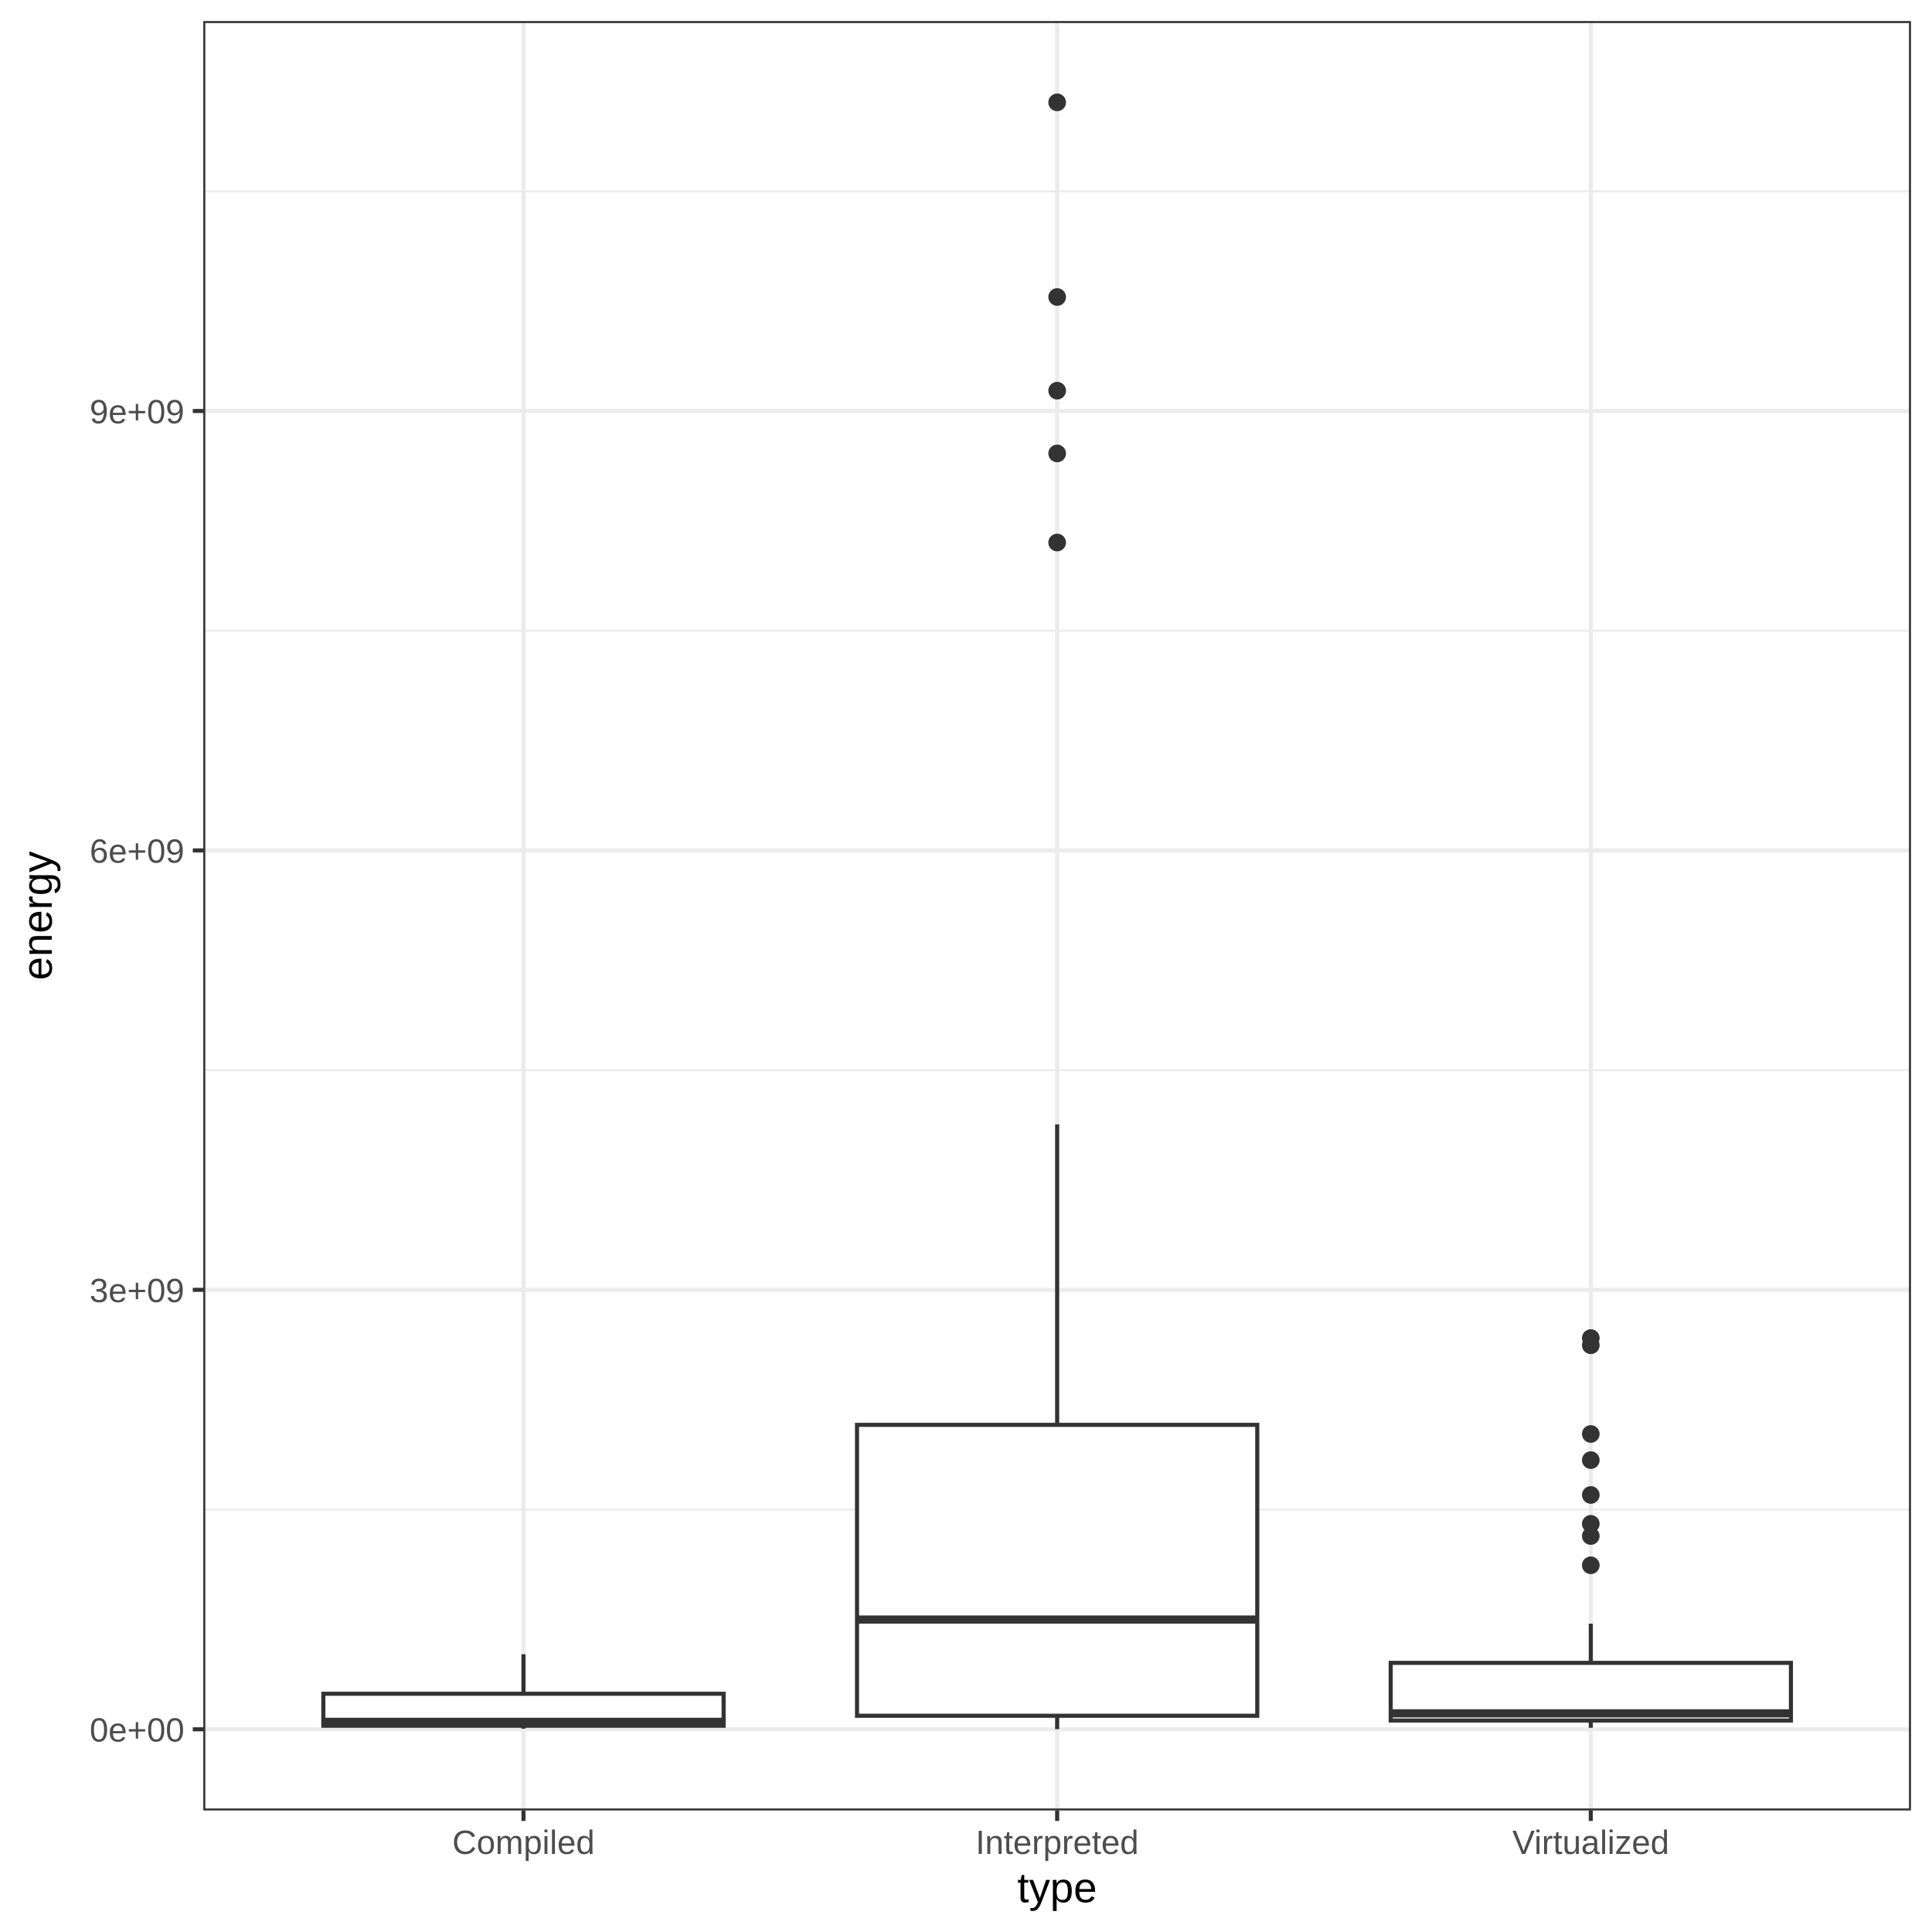
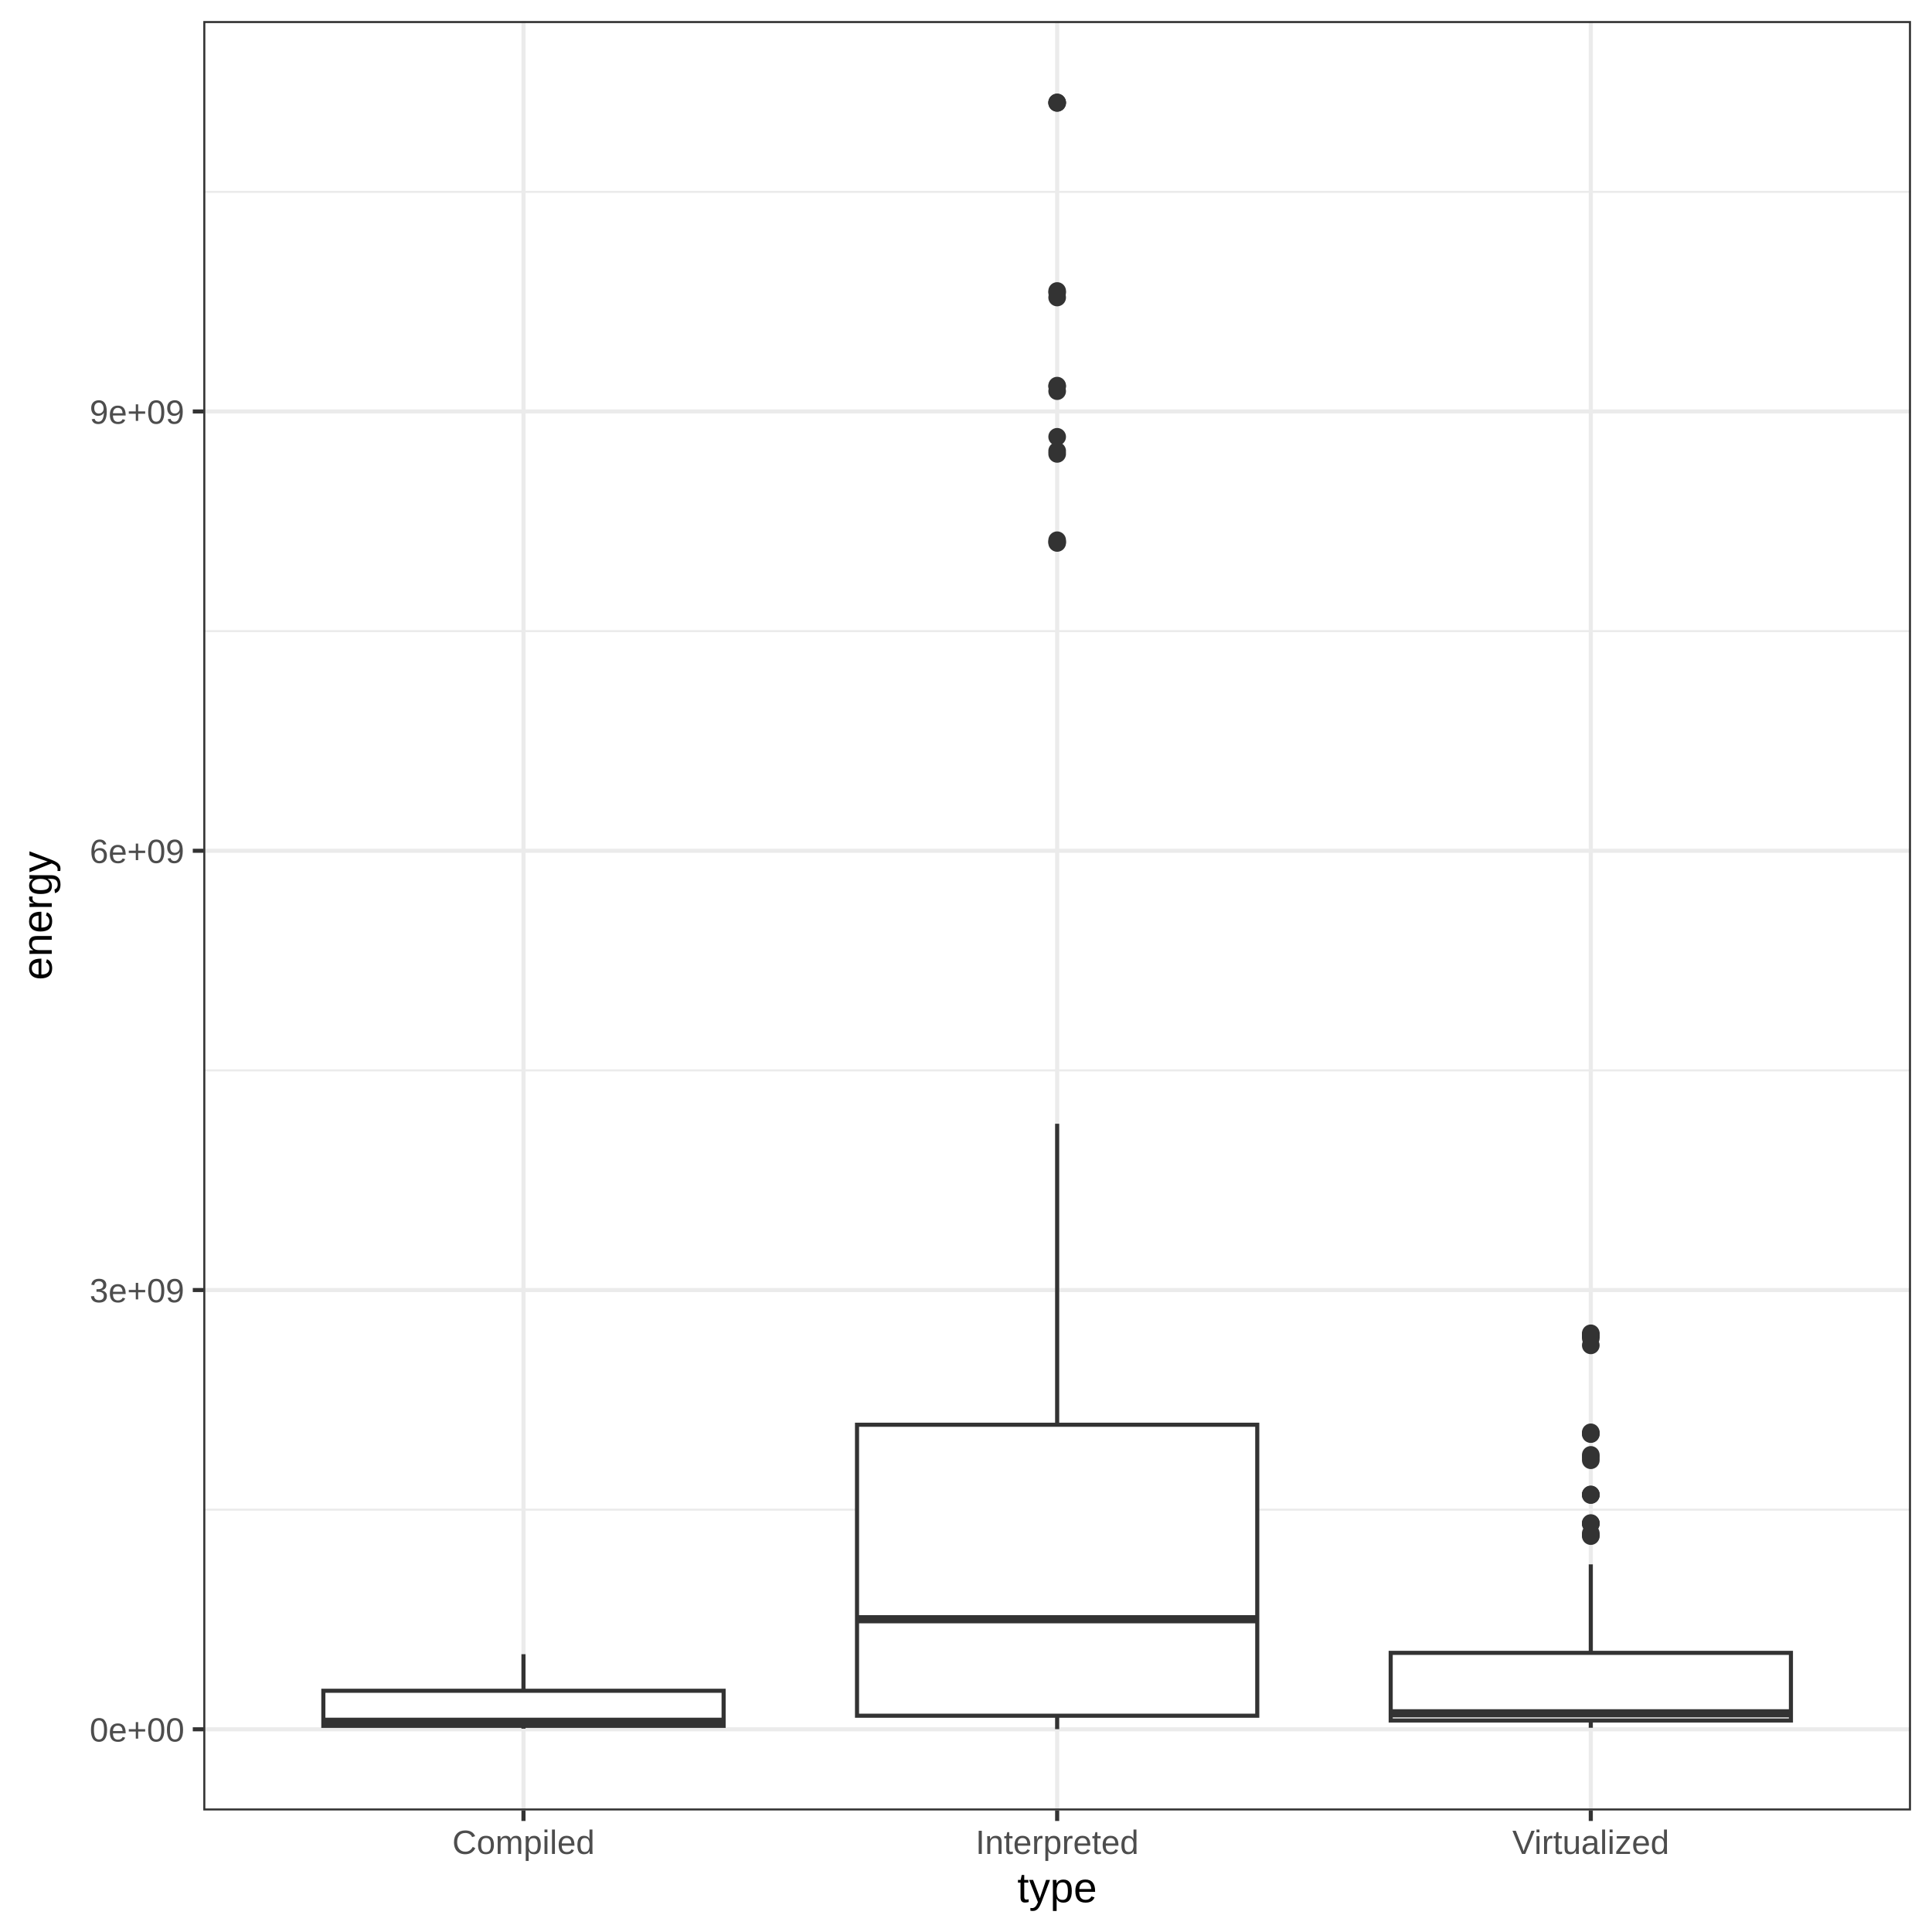
<svg xmlns="http://www.w3.org/2000/svg" class="svglite" width="504.00pt" height="504.00pt" viewBox="0 0 504.00 504.00">
  <defs>
    <style type="text/css">
    .svglite line, .svglite polyline, .svglite polygon, .svglite path, .svglite rect, .svglite circle {
      fill: none;
      stroke: #000000;
      stroke-linecap: round;
      stroke-linejoin: round;
      stroke-miterlimit: 10.00;
    }
    .svglite text {
      white-space: pre;
    }
  </style>
  </defs>
  <rect width="100%" height="100%" style="stroke: none; fill: #FFFFFF;" />
  <defs>
    <clipPath id="cpMC4wMHw1MDQuMDB8MC4wMHw1MDQuMDA=">
      <rect x="0.00" y="0.00" width="504.00" height="504.00" />
    </clipPath>
  </defs>
  <g clip-path="url(#cpMC4wMHw1MDQuMDB8MC4wMHw1MDQuMDA=)">
    <rect x="0.00" y="0.00" width="504.00" height="504.00" style="stroke-width: 1.07; stroke: #FFFFFF; fill: #FFFFFF;" />
  </g>
  <defs>
    <clipPath id="cpNTMuMDN8NDk4LjUyfDUuNDh8NDcyLjI5">
      <rect x="53.03" y="5.48" width="445.49" height="466.82" />
    </clipPath>
  </defs>
  <g clip-path="url(#cpNTMuMDN8NDk4LjUyfDUuNDh8NDcyLjI5)">
    <rect x="53.03" y="5.48" width="445.49" height="466.82" style="stroke-width: 1.07; stroke: none; fill: #FFFFFF;" />
-     <polyline points="53.03,393.80 498.52,393.80 " style="stroke-width: 0.53; stroke: #EBEBEB; stroke-linecap: butt;" />
-     <polyline points="53.03,279.17 498.52,279.17 " style="stroke-width: 0.53; stroke: #EBEBEB; stroke-linecap: butt;" />
-     <polyline points="53.03,164.54 498.52,164.54 " style="stroke-width: 0.53; stroke: #EBEBEB; stroke-linecap: butt;" />
-     <polyline points="53.03,49.91 498.52,49.91 " style="stroke-width: 0.53; stroke: #EBEBEB; stroke-linecap: butt;" />
+     <polyline points="53.03,393.82 498.52,393.82 " style="stroke-width: 0.53; stroke: #EBEBEB; stroke-linecap: butt;" />
+     <polyline points="53.03,279.23 498.52,279.23 " style="stroke-width: 0.53; stroke: #EBEBEB; stroke-linecap: butt;" />
+     <polyline points="53.03,164.64 498.52,164.64 " style="stroke-width: 0.53; stroke: #EBEBEB; stroke-linecap: butt;" />
+     <polyline points="53.03,50.05 498.52,50.05 " style="stroke-width: 0.53; stroke: #EBEBEB; stroke-linecap: butt;" />
    <polyline points="53.03,451.12 498.52,451.12 " style="stroke-width: 1.07; stroke: #EBEBEB; stroke-linecap: butt;" />
-     <polyline points="53.03,336.48 498.52,336.48 " style="stroke-width: 1.07; stroke: #EBEBEB; stroke-linecap: butt;" />
-     <polyline points="53.03,221.85 498.52,221.85 " style="stroke-width: 1.07; stroke: #EBEBEB; stroke-linecap: butt;" />
-     <polyline points="53.03,107.22 498.52,107.22 " style="stroke-width: 1.07; stroke: #EBEBEB; stroke-linecap: butt;" />
+     <polyline points="53.03,336.53 498.52,336.53 " style="stroke-width: 1.07; stroke: #EBEBEB; stroke-linecap: butt;" />
+     <polyline points="53.03,221.94 498.52,221.94 " style="stroke-width: 1.07; stroke: #EBEBEB; stroke-linecap: butt;" />
+     <polyline points="53.03,107.34 498.52,107.34 " style="stroke-width: 1.07; stroke: #EBEBEB; stroke-linecap: butt;" />
    <polyline points="136.56,472.29 136.56,5.48 " style="stroke-width: 1.07; stroke: #EBEBEB; stroke-linecap: butt;" />
    <polyline points="275.78,472.29 275.78,5.48 " style="stroke-width: 1.07; stroke: #EBEBEB; stroke-linecap: butt;" />
    <polyline points="414.99,472.29 414.99,5.48 " style="stroke-width: 1.07; stroke: #EBEBEB; stroke-linecap: butt;" />
-     <line x1="136.56" y1="441.85" x2="136.56" y2="431.55" style="stroke-width: 1.07; stroke: #333333; stroke-linecap: butt;" />
-     <line x1="136.56" y1="450.19" x2="136.56" y2="450.96" style="stroke-width: 1.07; stroke: #333333; stroke-linecap: butt;" />
-     <polygon points="84.35,441.85 84.35,450.19 188.77,450.19 188.77,441.85 84.35,441.85 " style="stroke-width: 1.07; stroke: #333333; stroke-linecap: butt; stroke-linejoin: miter; fill: #FFFFFF;" />
-     <line x1="84.35" y1="449.17" x2="188.77" y2="449.17" style="stroke-width: 2.13; stroke: #333333; stroke-linecap: butt; stroke-linejoin: miter;" />
+     <line x1="136.56" y1="441.07" x2="136.56" y2="431.53" style="stroke-width: 1.07; stroke: #333333; stroke-linecap: butt;" />
+     <line x1="136.56" y1="450.22" x2="136.56" y2="450.96" style="stroke-width: 1.07; stroke: #333333; stroke-linecap: butt;" />
+     <polygon points="84.35,441.07 84.35,450.22 188.77,450.22 188.77,441.07 84.35,441.07 " style="stroke-width: 1.07; stroke: #333333; stroke-linecap: butt; stroke-linejoin: miter; fill: #FFFFFF;" />
+     <line x1="84.35" y1="449.16" x2="188.77" y2="449.16" style="stroke-width: 2.13; stroke: #333333; stroke-linecap: butt; stroke-linejoin: miter;" />
+     <circle cx="275.78" cy="26.85" r="1.95" style="stroke-width: 0.71; stroke: #333333; fill: #333333;" />
+     <circle cx="275.78" cy="26.81" r="1.95" style="stroke-width: 0.71; stroke: #333333; fill: #333333;" />
    <circle cx="275.78" cy="26.70" r="1.95" style="stroke-width: 0.71; stroke: #333333; fill: #333333;" />
-     <circle cx="275.78" cy="77.48" r="1.95" style="stroke-width: 0.71; stroke: #333333; fill: #333333;" />
-     <circle cx="275.78" cy="141.53" r="1.95" style="stroke-width: 0.71; stroke: #333333; fill: #333333;" />
-     <circle cx="275.78" cy="118.29" r="1.95" style="stroke-width: 0.71; stroke: #333333; fill: #333333;" />
-     <circle cx="275.78" cy="101.92" r="1.95" style="stroke-width: 0.71; stroke: #333333; fill: #333333;" />
-     <line x1="275.78" y1="371.70" x2="275.78" y2="293.31" style="stroke-width: 1.07; stroke: #333333; stroke-linecap: butt;" />
-     <line x1="275.78" y1="447.59" x2="275.78" y2="451.08" style="stroke-width: 1.07; stroke: #333333; stroke-linecap: butt;" />
-     <polygon points="223.57,371.70 223.57,447.59 327.98,447.59 327.98,371.70 223.57,371.70 " style="stroke-width: 1.07; stroke: #333333; stroke-linecap: butt; stroke-linejoin: miter; fill: #FFFFFF;" />
-     <line x1="223.57" y1="422.49" x2="327.98" y2="422.49" style="stroke-width: 2.13; stroke: #333333; stroke-linecap: butt; stroke-linejoin: miter;" />
-     <circle cx="414.99" cy="349.06" r="1.95" style="stroke-width: 0.71; stroke: #333333; fill: #333333;" />
-     <circle cx="414.99" cy="389.99" r="1.95" style="stroke-width: 0.71; stroke: #333333; fill: #333333;" />
-     <circle cx="414.99" cy="380.90" r="1.95" style="stroke-width: 0.71; stroke: #333333; fill: #333333;" />
-     <circle cx="414.99" cy="350.93" r="1.95" style="stroke-width: 0.71; stroke: #333333; fill: #333333;" />
-     <circle cx="414.99" cy="400.70" r="1.95" style="stroke-width: 0.71; stroke: #333333; fill: #333333;" />
-     <circle cx="414.99" cy="374.08" r="1.95" style="stroke-width: 0.71; stroke: #333333; fill: #333333;" />
-     <circle cx="414.99" cy="408.33" r="1.95" style="stroke-width: 0.71; stroke: #333333; fill: #333333;" />
-     <circle cx="414.99" cy="397.52" r="1.95" style="stroke-width: 0.71; stroke: #333333; fill: #333333;" />
-     <line x1="414.99" y1="433.79" x2="414.99" y2="423.56" style="stroke-width: 1.07; stroke: #333333; stroke-linecap: butt;" />
-     <line x1="414.99" y1="448.83" x2="414.99" y2="450.73" style="stroke-width: 1.07; stroke: #333333; stroke-linecap: butt;" />
-     <polygon points="362.79,433.79 362.79,448.83 467.20,448.83 467.20,433.79 362.79,433.79 " style="stroke-width: 1.07; stroke: #333333; stroke-linecap: butt; stroke-linejoin: miter; fill: #FFFFFF;" />
-     <line x1="362.79" y1="446.96" x2="467.20" y2="446.96" style="stroke-width: 2.13; stroke: #333333; stroke-linecap: butt; stroke-linejoin: miter;" />
+     <circle cx="275.78" cy="141.64" r="1.95" style="stroke-width: 0.71; stroke: #333333; fill: #333333;" />
+     <circle cx="275.78" cy="141.39" r="1.95" style="stroke-width: 0.71; stroke: #333333; fill: #333333;" />
+     <circle cx="275.78" cy="140.93" r="1.95" style="stroke-width: 0.71; stroke: #333333; fill: #333333;" />
+     <circle cx="275.78" cy="77.61" r="1.95" style="stroke-width: 0.71; stroke: #333333; fill: #333333;" />
+     <circle cx="275.78" cy="76.36" r="1.95" style="stroke-width: 0.71; stroke: #333333; fill: #333333;" />
+     <circle cx="275.78" cy="75.91" r="1.95" style="stroke-width: 0.71; stroke: #333333; fill: #333333;" />
+     <circle cx="275.78" cy="102.04" r="1.95" style="stroke-width: 0.71; stroke: #333333; fill: #333333;" />
+     <circle cx="275.78" cy="100.82" r="1.95" style="stroke-width: 0.71; stroke: #333333; fill: #333333;" />
+     <circle cx="275.78" cy="100.60" r="1.95" style="stroke-width: 0.71; stroke: #333333; fill: #333333;" />
+     <circle cx="275.78" cy="118.41" r="1.95" style="stroke-width: 0.71; stroke: #333333; fill: #333333;" />
+     <circle cx="275.78" cy="117.64" r="1.95" style="stroke-width: 0.71; stroke: #333333; fill: #333333;" />
+     <circle cx="275.78" cy="113.95" r="1.95" style="stroke-width: 0.71; stroke: #333333; fill: #333333;" />
+     <line x1="275.78" y1="371.67" x2="275.78" y2="293.15" style="stroke-width: 1.07; stroke: #333333; stroke-linecap: butt;" />
+     <line x1="275.78" y1="447.58" x2="275.78" y2="451.08" style="stroke-width: 1.07; stroke: #333333; stroke-linecap: butt;" />
+     <polygon points="223.57,371.67 223.57,447.58 327.98,447.58 327.98,371.67 223.57,371.67 " style="stroke-width: 1.07; stroke: #333333; stroke-linecap: butt; stroke-linejoin: miter; fill: #FFFFFF;" />
+     <line x1="223.57" y1="422.41" x2="327.98" y2="422.41" style="stroke-width: 2.13; stroke: #333333; stroke-linecap: butt; stroke-linejoin: miter;" />
+     <circle cx="414.99" cy="349.10" r="1.95" style="stroke-width: 0.71; stroke: #333333; fill: #333333;" />
+     <circle cx="414.99" cy="348.42" r="1.95" style="stroke-width: 0.71; stroke: #333333; fill: #333333;" />
+     <circle cx="414.99" cy="347.82" r="1.95" style="stroke-width: 0.71; stroke: #333333; fill: #333333;" />
+     <circle cx="414.99" cy="390.01" r="1.95" style="stroke-width: 0.71; stroke: #333333; fill: #333333;" />
+     <circle cx="414.99" cy="389.93" r="1.95" style="stroke-width: 0.71; stroke: #333333; fill: #333333;" />
+     <circle cx="414.99" cy="389.85" r="1.95" style="stroke-width: 0.71; stroke: #333333; fill: #333333;" />
+     <circle cx="414.99" cy="350.96" r="1.95" style="stroke-width: 0.71; stroke: #333333; fill: #333333;" />
+     <circle cx="414.99" cy="348.31" r="1.95" style="stroke-width: 0.71; stroke: #333333; fill: #333333;" />
+     <circle cx="414.99" cy="348.26" r="1.95" style="stroke-width: 0.71; stroke: #333333; fill: #333333;" />
+     <circle cx="414.99" cy="374.11" r="1.95" style="stroke-width: 0.71; stroke: #333333; fill: #333333;" />
+     <circle cx="414.99" cy="373.99" r="1.95" style="stroke-width: 0.71; stroke: #333333; fill: #333333;" />
+     <circle cx="414.99" cy="373.65" r="1.95" style="stroke-width: 0.71; stroke: #333333; fill: #333333;" />
+     <circle cx="414.99" cy="380.93" r="1.95" style="stroke-width: 0.71; stroke: #333333; fill: #333333;" />
+     <circle cx="414.99" cy="380.16" r="1.95" style="stroke-width: 0.71; stroke: #333333; fill: #333333;" />
+     <circle cx="414.99" cy="379.54" r="1.95" style="stroke-width: 0.71; stroke: #333333; fill: #333333;" />
+     <circle cx="414.99" cy="400.72" r="1.95" style="stroke-width: 0.71; stroke: #333333; fill: #333333;" />
+     <circle cx="414.99" cy="400.46" r="1.95" style="stroke-width: 0.71; stroke: #333333; fill: #333333;" />
+     <circle cx="414.99" cy="399.99" r="1.95" style="stroke-width: 0.71; stroke: #333333; fill: #333333;" />
+     <circle cx="414.99" cy="397.54" r="1.95" style="stroke-width: 0.71; stroke: #333333; fill: #333333;" />
+     <circle cx="414.99" cy="397.41" r="1.95" style="stroke-width: 0.71; stroke: #333333; fill: #333333;" />
+     <circle cx="414.99" cy="397.32" r="1.95" style="stroke-width: 0.71; stroke: #333333; fill: #333333;" />
+     <line x1="414.99" y1="431.18" x2="414.99" y2="408.09" style="stroke-width: 1.07; stroke: #333333; stroke-linecap: butt;" />
+     <line x1="414.99" y1="448.82" x2="414.99" y2="450.73" style="stroke-width: 1.07; stroke: #333333; stroke-linecap: butt;" />
+     <polygon points="362.79,431.18 362.79,448.82 467.20,448.82 467.20,431.18 362.79,431.18 " style="stroke-width: 1.07; stroke: #333333; stroke-linecap: butt; stroke-linejoin: miter; fill: #FFFFFF;" />
+     <line x1="362.79" y1="446.95" x2="467.20" y2="446.95" style="stroke-width: 2.13; stroke: #333333; stroke-linecap: butt; stroke-linejoin: miter;" />
    <rect x="53.03" y="5.48" width="445.49" height="466.82" style="stroke-width: 1.07; stroke: #333333;" />
  </g>
  <g clip-path="url(#cpMC4wMHw1MDQuMDB8MC4wMHw1MDQuMDA=)">
    <text x="48.10" y="454.32" text-anchor="end" style="font-size: 8.80px;fill: #4D4D4D; font-family: &quot;Liberation Sans&quot;;" textLength="29.57px" lengthAdjust="spacingAndGlyphs">0e+00</text>
-     <text x="48.10" y="339.69" text-anchor="end" style="font-size: 8.80px;fill: #4D4D4D; font-family: &quot;Liberation Sans&quot;;" textLength="29.57px" lengthAdjust="spacingAndGlyphs">3e+09</text>
-     <text x="48.10" y="225.06" text-anchor="end" style="font-size: 8.80px;fill: #4D4D4D; font-family: &quot;Liberation Sans&quot;;" textLength="29.57px" lengthAdjust="spacingAndGlyphs">6e+09</text>
-     <text x="48.10" y="110.43" text-anchor="end" style="font-size: 8.80px;fill: #4D4D4D; font-family: &quot;Liberation Sans&quot;;" textLength="29.57px" lengthAdjust="spacingAndGlyphs">9e+09</text>
+     <text x="48.10" y="339.73" text-anchor="end" style="font-size: 8.80px;fill: #4D4D4D; font-family: &quot;Liberation Sans&quot;;" textLength="29.57px" lengthAdjust="spacingAndGlyphs">3e+09</text>
+     <text x="48.10" y="225.14" text-anchor="end" style="font-size: 8.80px;fill: #4D4D4D; font-family: &quot;Liberation Sans&quot;;" textLength="29.57px" lengthAdjust="spacingAndGlyphs">6e+09</text>
+     <text x="48.10" y="110.55" text-anchor="end" style="font-size: 8.80px;fill: #4D4D4D; font-family: &quot;Liberation Sans&quot;;" textLength="29.57px" lengthAdjust="spacingAndGlyphs">9e+09</text>
    <polyline points="50.29,451.12 53.03,451.12 " style="stroke-width: 1.07; stroke: #333333; stroke-linecap: butt;" />
-     <polyline points="50.29,336.48 53.03,336.48 " style="stroke-width: 1.07; stroke: #333333; stroke-linecap: butt;" />
-     <polyline points="50.29,221.85 53.03,221.85 " style="stroke-width: 1.07; stroke: #333333; stroke-linecap: butt;" />
-     <polyline points="50.29,107.22 53.03,107.22 " style="stroke-width: 1.07; stroke: #333333; stroke-linecap: butt;" />
+     <polyline points="50.29,336.53 53.03,336.53 " style="stroke-width: 1.07; stroke: #333333; stroke-linecap: butt;" />
+     <polyline points="50.29,221.94 53.03,221.94 " style="stroke-width: 1.07; stroke: #333333; stroke-linecap: butt;" />
+     <polyline points="50.29,107.34 53.03,107.34 " style="stroke-width: 1.07; stroke: #333333; stroke-linecap: butt;" />
    <polyline points="136.56,475.03 136.56,472.29 " style="stroke-width: 1.07; stroke: #333333; stroke-linecap: butt;" />
    <polyline points="275.78,475.03 275.78,472.29 " style="stroke-width: 1.07; stroke: #333333; stroke-linecap: butt;" />
    <polyline points="414.99,475.03 414.99,472.29 " style="stroke-width: 1.07; stroke: #333333; stroke-linecap: butt;" />
    <text x="136.56" y="483.64" text-anchor="middle" style="font-size: 8.80px;fill: #4D4D4D; font-family: &quot;Liberation Sans&quot;;" textLength="41.58px" lengthAdjust="spacingAndGlyphs">Compiled</text>
    <text x="275.78" y="483.64" text-anchor="middle" style="font-size: 8.80px;fill: #4D4D4D; font-family: &quot;Liberation Sans&quot;;" textLength="49.51px" lengthAdjust="spacingAndGlyphs">Interpreted</text>
    <text x="414.99" y="483.64" text-anchor="middle" style="font-size: 8.80px;fill: #4D4D4D; font-family: &quot;Liberation Sans&quot;;" textLength="46.81px" lengthAdjust="spacingAndGlyphs">Virtualized</text>
    <text x="275.78" y="496.23" text-anchor="middle" style="font-size: 11.00px; font-family: &quot;Liberation Sans&quot;;" textLength="24.57px" lengthAdjust="spacingAndGlyphs">type</text>
    <text transform="translate(13.50,238.89) rotate(-90)" text-anchor="middle" style="font-size: 11.00px; font-family: &quot;Liberation Sans&quot;;" textLength="38.33px" lengthAdjust="spacingAndGlyphs">energy</text>
  </g>
</svg>
